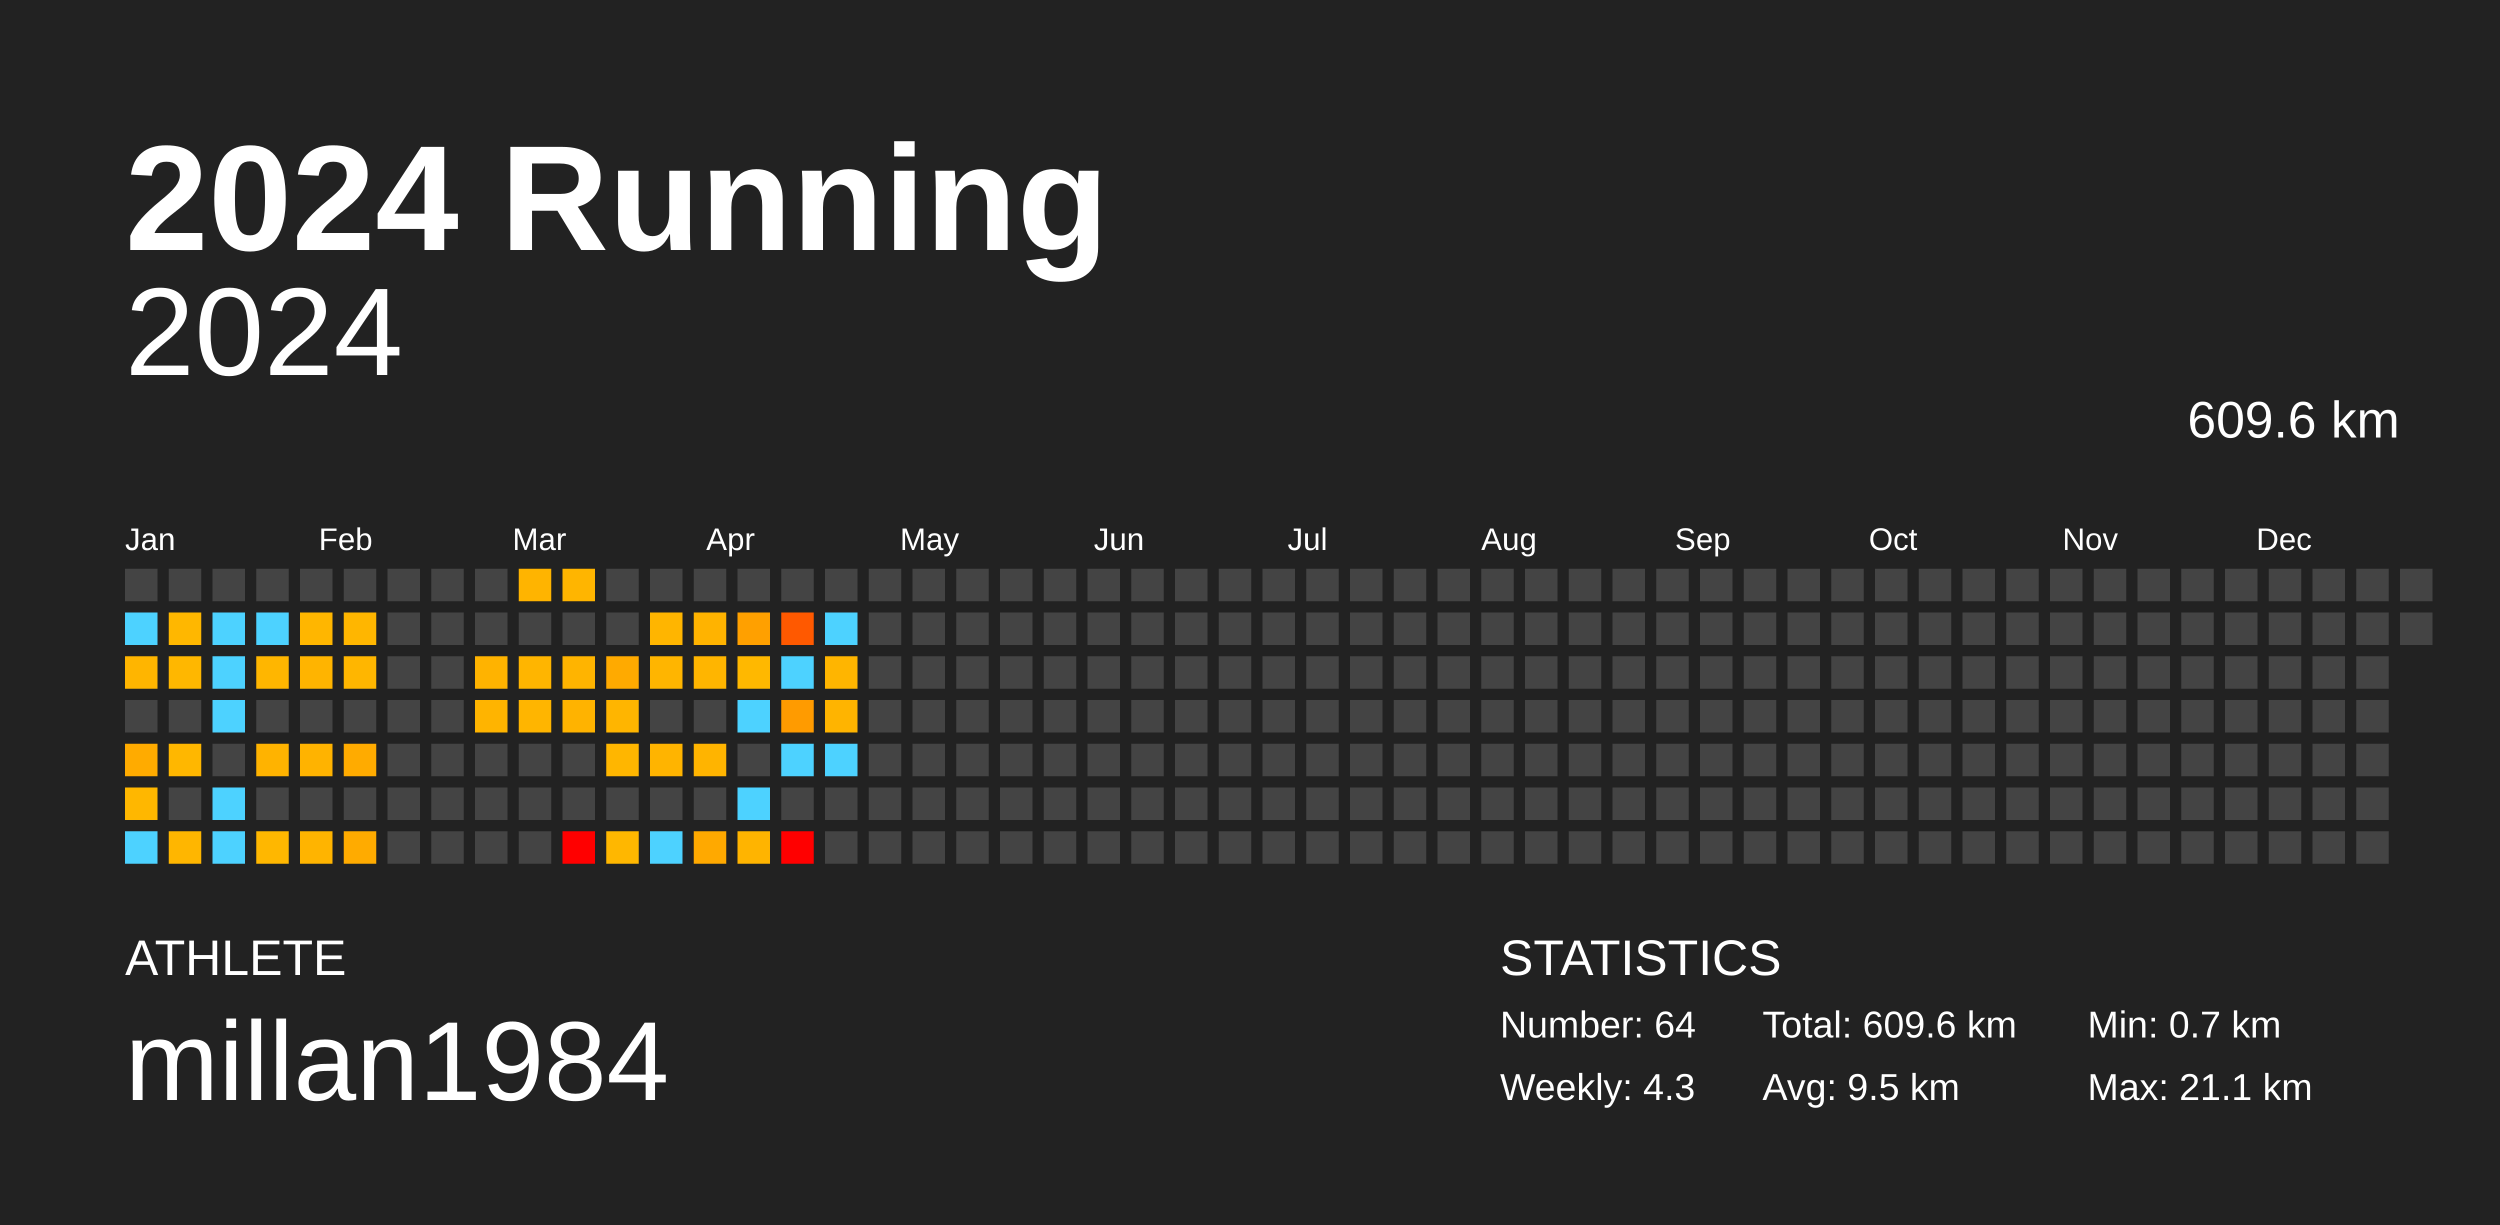
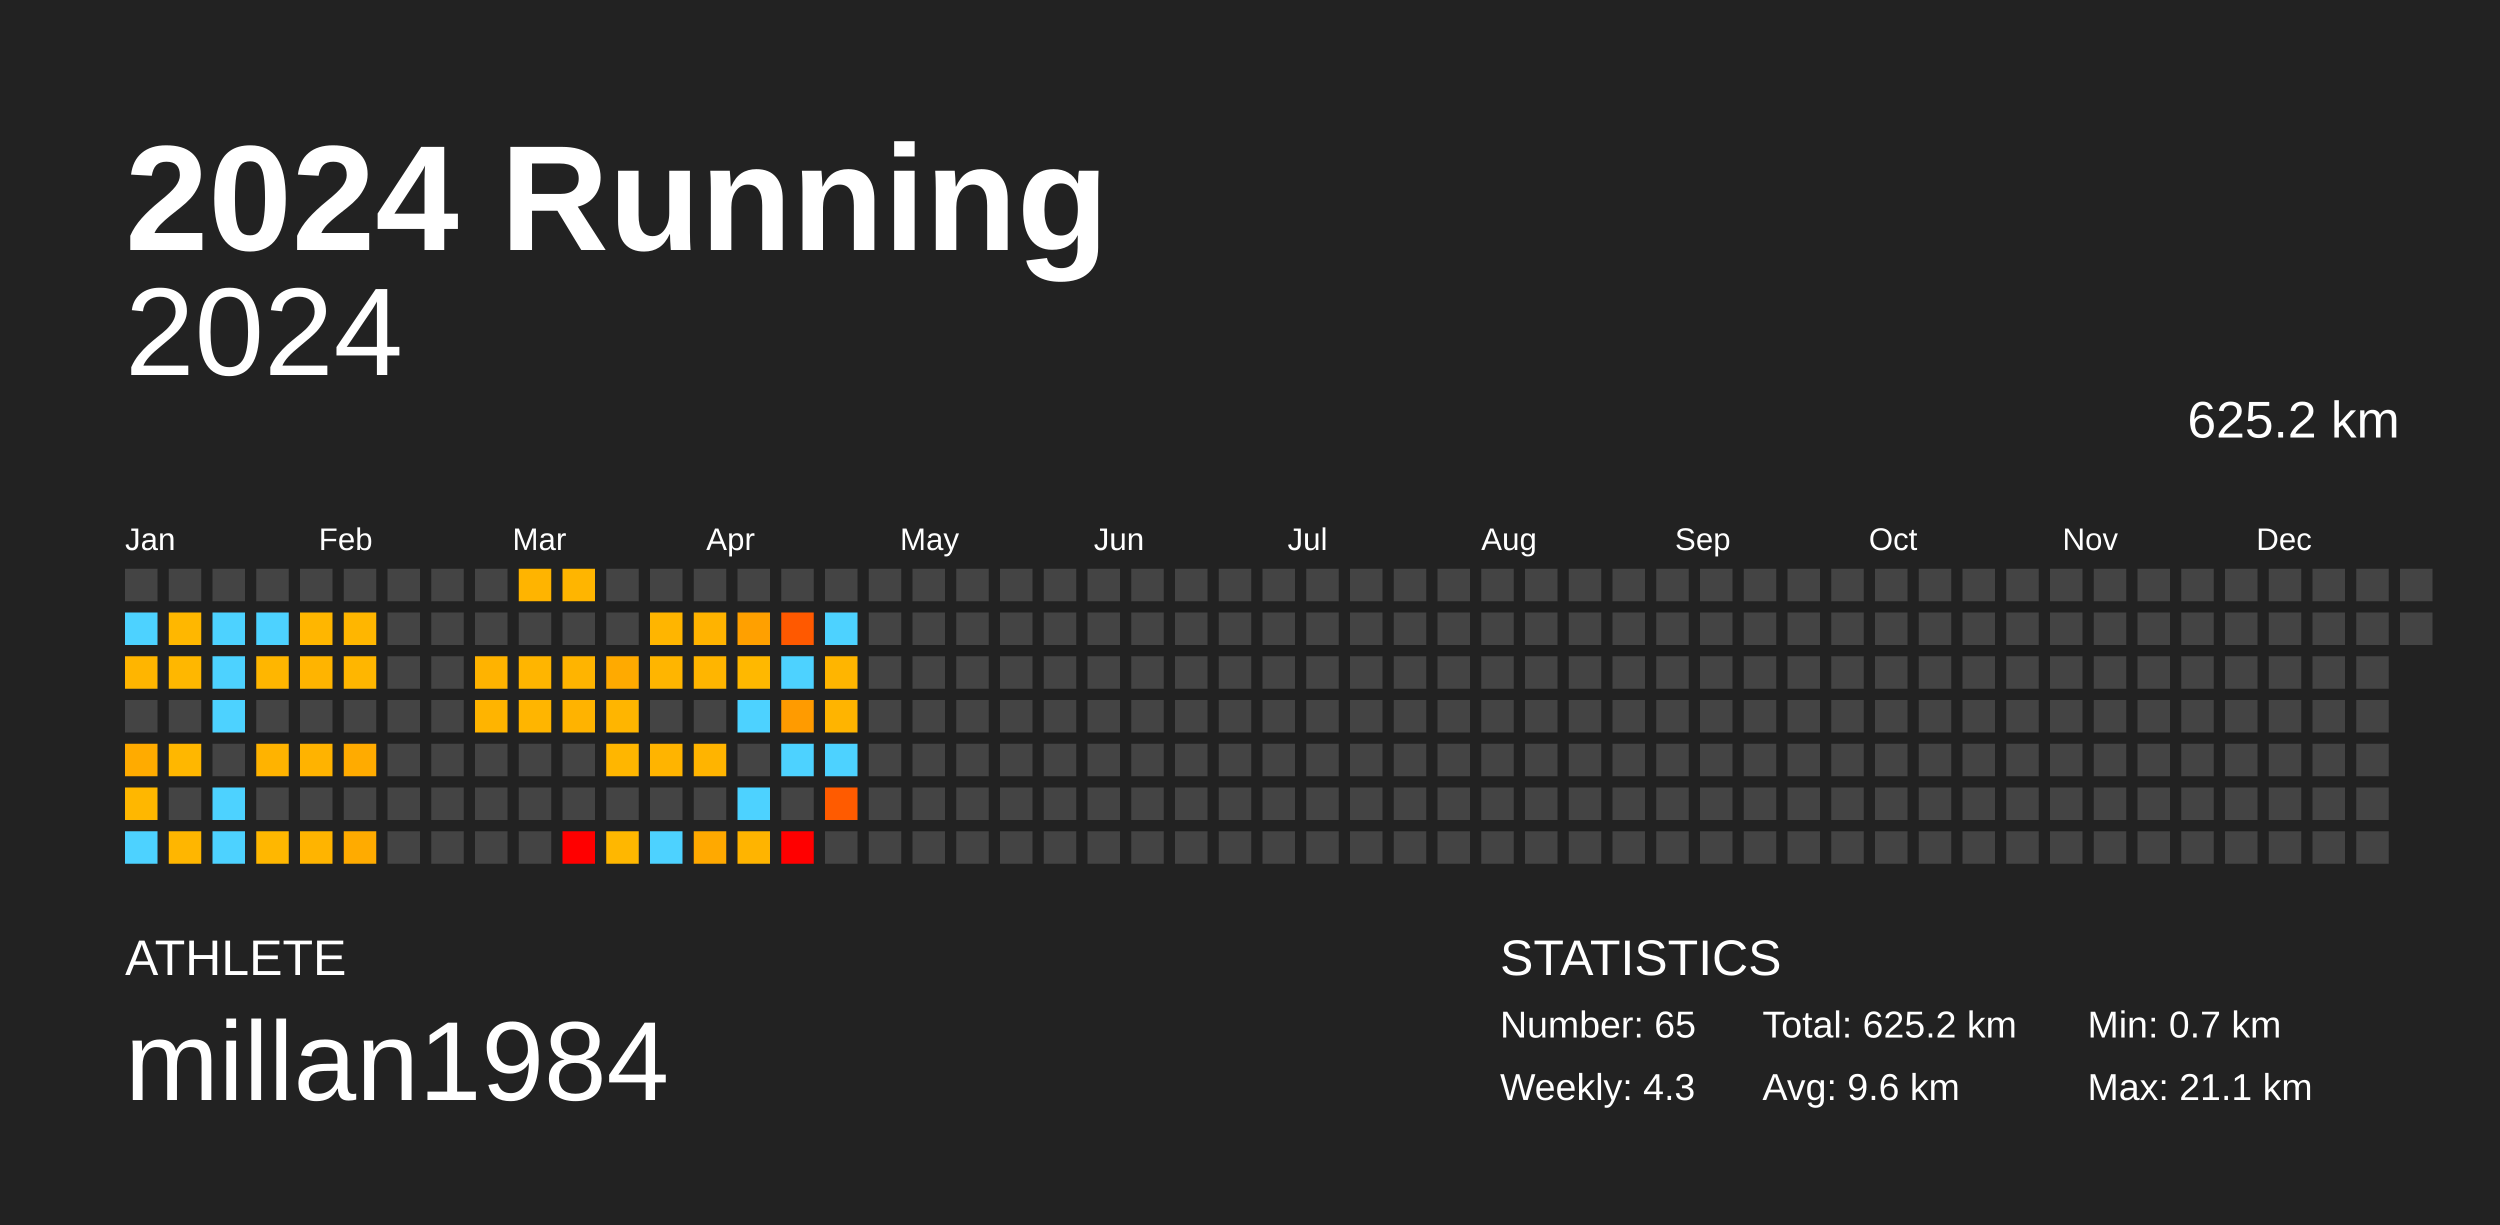
<svg xmlns="http://www.w3.org/2000/svg" baseProfile="full" height="98mm" version="1.1" viewBox="0,0,200,98" width="200mm">
  <defs />
  <rect fill="#222222" height="98" width="200" x="0" y="0" />
  <text fill="#FFFFFF" style="font-size:12px; font-family:Arial; font-weight:bold;" x="10" y="20">2024 Running</text>
  <text fill="#FFFFFF" style="font-size:4px; font-family:Arial" x="10" y="78">ATHLETE</text>
  <text fill="#FFFFFF" style="font-size:9px; font-family:Arial" x="10" y="88">millan1984</text>
  <text fill="#FFFFFF" style="font-size:4px; font-family:Arial" x="120" y="78">STATISTICS</text>
-   <text fill="#FFFFFF" style="font-size:3px; font-family:Arial" x="120" y="83">Number: 64</text>
+   <text fill="#FFFFFF" style="font-size:3px; font-family:Arial" x="120" y="83">Number: 65</text>
  <text fill="#FFFFFF" style="font-size:3px; font-family:Arial" x="120" y="88">Weekly: 4.3</text>
-   <text fill="#FFFFFF" style="font-size:3px; font-family:Arial" x="141" y="83">Total: 609.6 km</text>
-   <text fill="#FFFFFF" style="font-size:3px; font-family:Arial" x="141" y="88">Avg: 9.5 km</text>
+   <text fill="#FFFFFF" style="font-size:3px; font-family:Arial" x="141" y="83">Total: 625.2 km</text>
+   <text fill="#FFFFFF" style="font-size:3px; font-family:Arial" x="141" y="88">Avg: 9.6 km</text>
  <text fill="#FFFFFF" style="font-size:3px; font-family:Arial" x="167" y="83">Min: 0.7 km</text>
  <text fill="#FFFFFF" style="font-size:3px; font-family:Arial" x="167" y="88">Max: 21.1 km</text>
  <text alignment-baseline="hanging" fill="#FFFFFF" style="font-size:10.0px; font-family:Arial;" x="10" y="30">2024</text>
-   <text alignment-baseline="hanging" fill="#FFFFFF" style="font-size:4.125px; font-family:Arial;" x="175" y="35">609.6 km</text>
+   <text alignment-baseline="hanging" fill="#FFFFFF" style="font-size:4.125px; font-family:Arial;" x="175" y="35">625.2 km</text>
  <text fill="#FFFFFF" style="font-size:2.5px; font-family:Arial" x="10.0" y="44">Jan</text>
  <text fill="#FFFFFF" style="font-size:2.5px; font-family:Arial" x="25.5" y="44">Feb</text>
  <text fill="#FFFFFF" style="font-size:2.5px; font-family:Arial" x="41.0" y="44">Mar</text>
  <text fill="#FFFFFF" style="font-size:2.5px; font-family:Arial" x="56.5" y="44">Apr</text>
  <text fill="#FFFFFF" style="font-size:2.5px; font-family:Arial" x="72.0" y="44">May</text>
  <text fill="#FFFFFF" style="font-size:2.5px; font-family:Arial" x="87.5" y="44">Jun</text>
  <text fill="#FFFFFF" style="font-size:2.5px; font-family:Arial" x="103.0" y="44">Jul</text>
  <text fill="#FFFFFF" style="font-size:2.5px; font-family:Arial" x="118.5" y="44">Aug</text>
  <text fill="#FFFFFF" style="font-size:2.5px; font-family:Arial" x="134.0" y="44">Sep</text>
  <text fill="#FFFFFF" style="font-size:2.5px; font-family:Arial" x="149.5" y="44">Oct</text>
  <text fill="#FFFFFF" style="font-size:2.5px; font-family:Arial" x="165.0" y="44">Nov</text>
  <text fill="#FFFFFF" style="font-size:2.5px; font-family:Arial" x="180.5" y="44">Dec</text>
  <rect fill="#444444" height="2.6" width="2.6" x="10.0" y="45.5" />
  <rect fill="#4dd2ff" height="2.6" width="2.6" x="10.0" y="49.0" />
  <rect fill="#ffb500" height="2.6" width="2.6" x="10.0" y="52.5" />
  <rect fill="#444444" height="2.6" width="2.6" x="10.0" y="56.0" />
  <rect fill="#ffab00" height="2.6" width="2.6" x="10.0" y="59.5" />
  <rect fill="#ffb700" height="2.6" width="2.6" x="10.0" y="63.0" />
  <rect fill="#4dd2ff" height="2.6" width="2.6" x="10.0" y="66.5" />
  <rect fill="#444444" height="2.6" width="2.6" x="13.5" y="45.5" />
  <rect fill="#ffb700" height="2.6" width="2.6" x="13.5" y="49.0" />
  <rect fill="#ffb700" height="2.6" width="2.6" x="13.5" y="52.5" />
  <rect fill="#444444" height="2.6" width="2.6" x="13.5" y="56.0" />
  <rect fill="#ffb700" height="2.6" width="2.6" x="13.5" y="59.5" />
  <rect fill="#444444" height="2.6" width="2.6" x="13.5" y="63.0" />
  <rect fill="#ffb600" height="2.6" width="2.6" x="13.5" y="66.5" />
  <rect fill="#444444" height="2.6" width="2.6" x="17.0" y="45.5" />
  <rect fill="#4dd2ff" height="2.6" width="2.6" x="17.0" y="49.0" />
  <rect fill="#4dd2ff" height="2.6" width="2.6" x="17.0" y="52.5" />
  <rect fill="#4dd2ff" height="2.6" width="2.6" x="17.0" y="56.0" />
  <rect fill="#444444" height="2.6" width="2.6" x="17.0" y="59.5" />
  <rect fill="#4dd2ff" height="2.6" width="2.6" x="17.0" y="63.0" />
  <rect fill="#4dd2ff" height="2.6" width="2.6" x="17.0" y="66.5" />
  <rect fill="#444444" height="2.6" width="2.6" x="20.5" y="45.5" />
  <rect fill="#4dd2ff" height="2.6" width="2.6" x="20.5" y="49.0" />
  <rect fill="#ffb600" height="2.6" width="2.6" x="20.5" y="52.5" />
  <rect fill="#444444" height="2.6" width="2.6" x="20.5" y="56.0" />
  <rect fill="#ffb300" height="2.6" width="2.6" x="20.5" y="59.5" />
  <rect fill="#444444" height="2.6" width="2.6" x="20.5" y="63.0" />
  <rect fill="#ffb700" height="2.6" width="2.6" x="20.5" y="66.5" />
  <rect fill="#444444" height="2.6" width="2.6" x="24.0" y="45.5" />
  <rect fill="#ffb600" height="2.6" width="2.6" x="24.0" y="49.0" />
  <rect fill="#ffb400" height="2.6" width="2.6" x="24.0" y="52.5" />
  <rect fill="#444444" height="2.6" width="2.6" x="24.0" y="56.0" />
  <rect fill="#ffb300" height="2.6" width="2.6" x="24.0" y="59.5" />
  <rect fill="#444444" height="2.6" width="2.6" x="24.0" y="63.0" />
  <rect fill="#ffb400" height="2.6" width="2.6" x="24.0" y="66.5" />
  <rect fill="#444444" height="2.6" width="2.6" x="27.5" y="45.5" />
  <rect fill="#ffb600" height="2.6" width="2.6" x="27.5" y="49.0" />
  <rect fill="#ffb600" height="2.6" width="2.6" x="27.5" y="52.5" />
  <rect fill="#444444" height="2.6" width="2.6" x="27.5" y="56.0" />
  <rect fill="#ffab00" height="2.6" width="2.6" x="27.5" y="59.5" />
  <rect fill="#444444" height="2.6" width="2.6" x="27.5" y="63.0" />
  <rect fill="#ffab00" height="2.6" width="2.6" x="27.5" y="66.5" />
  <rect fill="#444444" height="2.6" width="2.6" x="31.0" y="45.5" />
  <rect fill="#444444" height="2.6" width="2.6" x="31.0" y="49.0" />
  <rect fill="#444444" height="2.6" width="2.6" x="31.0" y="52.5" />
  <rect fill="#444444" height="2.6" width="2.6" x="31.0" y="56.0" />
  <rect fill="#444444" height="2.6" width="2.6" x="31.0" y="59.5" />
  <rect fill="#444444" height="2.6" width="2.6" x="31.0" y="63.0" />
  <rect fill="#444444" height="2.6" width="2.6" x="31.0" y="66.5" />
  <rect fill="#444444" height="2.6" width="2.6" x="34.5" y="45.5" />
  <rect fill="#444444" height="2.6" width="2.6" x="34.5" y="49.0" />
  <rect fill="#444444" height="2.6" width="2.6" x="34.5" y="52.5" />
  <rect fill="#444444" height="2.6" width="2.6" x="34.5" y="56.0" />
  <rect fill="#444444" height="2.6" width="2.6" x="34.5" y="59.5" />
  <rect fill="#444444" height="2.6" width="2.6" x="34.5" y="63.0" />
  <rect fill="#444444" height="2.6" width="2.6" x="34.5" y="66.5" />
  <rect fill="#444444" height="2.6" width="2.6" x="38.0" y="45.5" />
  <rect fill="#444444" height="2.6" width="2.6" x="38.0" y="49.0" />
  <rect fill="#ffb300" height="2.6" width="2.6" x="38.0" y="52.5" />
  <rect fill="#ffb400" height="2.6" width="2.6" x="38.0" y="56.0" />
  <rect fill="#444444" height="2.6" width="2.6" x="38.0" y="59.5" />
  <rect fill="#444444" height="2.6" width="2.6" x="38.0" y="63.0" />
  <rect fill="#444444" height="2.6" width="2.6" x="38.0" y="66.5" />
  <rect fill="#ffb400" height="2.6" width="2.6" x="41.5" y="45.5" />
  <rect fill="#444444" height="2.6" width="2.6" x="41.5" y="49.0" />
  <rect fill="#ffb500" height="2.6" width="2.6" x="41.5" y="52.5" />
  <rect fill="#ffb500" height="2.6" width="2.6" x="41.5" y="56.0" />
  <rect fill="#444444" height="2.6" width="2.6" x="41.5" y="59.5" />
  <rect fill="#444444" height="2.6" width="2.6" x="41.5" y="63.0" />
  <rect fill="#444444" height="2.6" width="2.6" x="41.5" y="66.5" />
  <rect fill="#ffb500" height="2.6" width="2.6" x="45.0" y="45.5" />
  <rect fill="#444444" height="2.6" width="2.6" x="45.0" y="49.0" />
  <rect fill="#ffb400" height="2.6" width="2.6" x="45.0" y="52.5" />
  <rect fill="#ffb300" height="2.6" width="2.6" x="45.0" y="56.0" />
  <rect fill="#444444" height="2.6" width="2.6" x="45.0" y="59.5" />
  <rect fill="#444444" height="2.6" width="2.6" x="45.0" y="63.0" />
  <rect fill="red" height="2.6" width="2.6" x="45.0" y="66.5" />
  <rect fill="#444444" height="2.6" width="2.6" x="48.5" y="45.5" />
  <rect fill="#444444" height="2.6" width="2.6" x="48.5" y="49.0" />
  <rect fill="#ffaa00" height="2.6" width="2.6" x="48.5" y="52.5" />
  <rect fill="#ffb500" height="2.6" width="2.6" x="48.5" y="56.0" />
  <rect fill="#ffb600" height="2.6" width="2.6" x="48.5" y="59.5" />
  <rect fill="#444444" height="2.6" width="2.6" x="48.5" y="63.0" />
  <rect fill="#ffb700" height="2.6" width="2.6" x="48.5" y="66.5" />
  <rect fill="#444444" height="2.6" width="2.6" x="52.0" y="45.5" />
  <rect fill="#ffb500" height="2.6" width="2.6" x="52.0" y="49.0" />
  <rect fill="#ffb500" height="2.6" width="2.6" x="52.0" y="52.5" />
  <rect fill="#444444" height="2.6" width="2.6" x="52.0" y="56.0" />
  <rect fill="#ffb400" height="2.6" width="2.6" x="52.0" y="59.5" />
  <rect fill="#444444" height="2.6" width="2.6" x="52.0" y="63.0" />
  <rect fill="#4dd2ff" height="2.6" width="2.6" x="52.0" y="66.5" />
  <rect fill="#444444" height="2.6" width="2.6" x="55.5" y="45.5" />
  <rect fill="#ffb300" height="2.6" width="2.6" x="55.5" y="49.0" />
  <rect fill="#ffb500" height="2.6" width="2.6" x="55.5" y="52.5" />
  <rect fill="#444444" height="2.6" width="2.6" x="55.5" y="56.0" />
  <rect fill="#ffb400" height="2.6" width="2.6" x="55.5" y="59.5" />
  <rect fill="#444444" height="2.6" width="2.6" x="55.5" y="63.0" />
  <rect fill="#ffa900" height="2.6" width="2.6" x="55.5" y="66.5" />
  <rect fill="#444444" height="2.6" width="2.6" x="59.0" y="45.5" />
  <rect fill="#ffa000" height="2.6" width="2.6" x="59.0" y="49.0" />
  <rect fill="#ffb800" height="2.6" width="2.6" x="59.0" y="52.5" />
  <rect fill="#4dd2ff" height="2.6" width="2.6" x="59.0" y="56.0" />
  <rect fill="#444444" height="2.6" width="2.6" x="59.0" y="59.5" />
  <rect fill="#4dd2ff" height="2.6" width="2.6" x="59.0" y="63.0" />
  <rect fill="#ffb400" height="2.6" width="2.6" x="59.0" y="66.5" />
  <rect fill="#444444" height="2.6" width="2.6" x="62.5" y="45.5" />
  <rect fill="#ff5900" height="2.6" width="2.6" x="62.5" y="49.0" />
  <rect fill="#4dd2ff" height="2.6" width="2.6" x="62.5" y="52.5" />
  <rect fill="#ff9b00" height="2.6" width="2.6" x="62.5" y="56.0" />
  <rect fill="#4dd2ff" height="2.6" width="2.6" x="62.5" y="59.5" />
  <rect fill="#444444" height="2.6" width="2.6" x="62.5" y="63.0" />
  <rect fill="red" height="2.6" width="2.6" x="62.5" y="66.5" />
  <rect fill="#444444" height="2.6" width="2.6" x="66.0" y="45.5" />
  <rect fill="#4dd2ff" height="2.6" width="2.6" x="66.0" y="49.0" />
  <rect fill="#ffb500" height="2.6" width="2.6" x="66.0" y="52.5" />
  <rect fill="#ffb400" height="2.6" width="2.6" x="66.0" y="56.0" />
  <rect fill="#4dd2ff" height="2.6" width="2.6" x="66.0" y="59.5" />
-   <rect fill="#444444" height="2.6" width="2.6" x="66.0" y="63.0" />
+   <rect fill="#ff5b00" height="2.6" width="2.6" x="66.0" y="63.0" />
  <rect fill="#444444" height="2.6" width="2.6" x="66.0" y="66.5" />
  <rect fill="#444444" height="2.6" width="2.6" x="69.5" y="45.5" />
  <rect fill="#444444" height="2.6" width="2.6" x="69.5" y="49.0" />
  <rect fill="#444444" height="2.6" width="2.6" x="69.5" y="52.5" />
  <rect fill="#444444" height="2.6" width="2.6" x="69.5" y="56.0" />
  <rect fill="#444444" height="2.6" width="2.6" x="69.5" y="59.5" />
  <rect fill="#444444" height="2.6" width="2.6" x="69.5" y="63.0" />
  <rect fill="#444444" height="2.6" width="2.6" x="69.5" y="66.5" />
  <rect fill="#444444" height="2.6" width="2.6" x="73.0" y="45.5" />
  <rect fill="#444444" height="2.6" width="2.6" x="73.0" y="49.0" />
  <rect fill="#444444" height="2.6" width="2.6" x="73.0" y="52.5" />
  <rect fill="#444444" height="2.6" width="2.6" x="73.0" y="56.0" />
  <rect fill="#444444" height="2.6" width="2.6" x="73.0" y="59.5" />
  <rect fill="#444444" height="2.6" width="2.6" x="73.0" y="63.0" />
  <rect fill="#444444" height="2.6" width="2.6" x="73.0" y="66.5" />
  <rect fill="#444444" height="2.6" width="2.6" x="76.5" y="45.5" />
  <rect fill="#444444" height="2.6" width="2.6" x="76.5" y="49.0" />
  <rect fill="#444444" height="2.6" width="2.6" x="76.5" y="52.5" />
  <rect fill="#444444" height="2.6" width="2.6" x="76.5" y="56.0" />
  <rect fill="#444444" height="2.6" width="2.6" x="76.5" y="59.5" />
  <rect fill="#444444" height="2.6" width="2.6" x="76.5" y="63.0" />
  <rect fill="#444444" height="2.6" width="2.6" x="76.5" y="66.5" />
  <rect fill="#444444" height="2.6" width="2.6" x="80.0" y="45.5" />
  <rect fill="#444444" height="2.6" width="2.6" x="80.0" y="49.0" />
  <rect fill="#444444" height="2.6" width="2.6" x="80.0" y="52.5" />
  <rect fill="#444444" height="2.6" width="2.6" x="80.0" y="56.0" />
  <rect fill="#444444" height="2.6" width="2.6" x="80.0" y="59.5" />
  <rect fill="#444444" height="2.6" width="2.6" x="80.0" y="63.0" />
  <rect fill="#444444" height="2.6" width="2.6" x="80.0" y="66.5" />
  <rect fill="#444444" height="2.6" width="2.6" x="83.5" y="45.5" />
  <rect fill="#444444" height="2.6" width="2.6" x="83.5" y="49.0" />
  <rect fill="#444444" height="2.6" width="2.6" x="83.5" y="52.5" />
  <rect fill="#444444" height="2.6" width="2.6" x="83.5" y="56.0" />
  <rect fill="#444444" height="2.6" width="2.6" x="83.5" y="59.5" />
  <rect fill="#444444" height="2.6" width="2.6" x="83.5" y="63.0" />
  <rect fill="#444444" height="2.6" width="2.6" x="83.5" y="66.5" />
  <rect fill="#444444" height="2.6" width="2.6" x="87.0" y="45.5" />
  <rect fill="#444444" height="2.6" width="2.6" x="87.0" y="49.0" />
  <rect fill="#444444" height="2.6" width="2.6" x="87.0" y="52.5" />
  <rect fill="#444444" height="2.6" width="2.6" x="87.0" y="56.0" />
  <rect fill="#444444" height="2.6" width="2.6" x="87.0" y="59.5" />
  <rect fill="#444444" height="2.6" width="2.6" x="87.0" y="63.0" />
  <rect fill="#444444" height="2.6" width="2.6" x="87.0" y="66.5" />
  <rect fill="#444444" height="2.6" width="2.6" x="90.5" y="45.5" />
  <rect fill="#444444" height="2.6" width="2.6" x="90.5" y="49.0" />
  <rect fill="#444444" height="2.6" width="2.6" x="90.5" y="52.5" />
  <rect fill="#444444" height="2.6" width="2.6" x="90.5" y="56.0" />
  <rect fill="#444444" height="2.6" width="2.6" x="90.5" y="59.5" />
  <rect fill="#444444" height="2.6" width="2.6" x="90.5" y="63.0" />
  <rect fill="#444444" height="2.6" width="2.6" x="90.5" y="66.5" />
  <rect fill="#444444" height="2.6" width="2.6" x="94.0" y="45.5" />
  <rect fill="#444444" height="2.6" width="2.6" x="94.0" y="49.0" />
  <rect fill="#444444" height="2.6" width="2.6" x="94.0" y="52.5" />
  <rect fill="#444444" height="2.6" width="2.6" x="94.0" y="56.0" />
  <rect fill="#444444" height="2.6" width="2.6" x="94.0" y="59.5" />
  <rect fill="#444444" height="2.6" width="2.6" x="94.0" y="63.0" />
  <rect fill="#444444" height="2.6" width="2.6" x="94.0" y="66.5" />
  <rect fill="#444444" height="2.6" width="2.6" x="97.5" y="45.5" />
  <rect fill="#444444" height="2.6" width="2.6" x="97.5" y="49.0" />
  <rect fill="#444444" height="2.6" width="2.6" x="97.5" y="52.5" />
  <rect fill="#444444" height="2.6" width="2.6" x="97.5" y="56.0" />
  <rect fill="#444444" height="2.6" width="2.6" x="97.5" y="59.5" />
  <rect fill="#444444" height="2.6" width="2.6" x="97.5" y="63.0" />
  <rect fill="#444444" height="2.6" width="2.6" x="97.5" y="66.5" />
  <rect fill="#444444" height="2.6" width="2.6" x="101.0" y="45.5" />
  <rect fill="#444444" height="2.6" width="2.6" x="101.0" y="49.0" />
  <rect fill="#444444" height="2.6" width="2.6" x="101.0" y="52.5" />
  <rect fill="#444444" height="2.6" width="2.6" x="101.0" y="56.0" />
  <rect fill="#444444" height="2.6" width="2.6" x="101.0" y="59.5" />
  <rect fill="#444444" height="2.6" width="2.6" x="101.0" y="63.0" />
  <rect fill="#444444" height="2.6" width="2.6" x="101.0" y="66.5" />
  <rect fill="#444444" height="2.6" width="2.6" x="104.5" y="45.5" />
  <rect fill="#444444" height="2.6" width="2.6" x="104.5" y="49.0" />
  <rect fill="#444444" height="2.6" width="2.6" x="104.5" y="52.5" />
  <rect fill="#444444" height="2.6" width="2.6" x="104.5" y="56.0" />
  <rect fill="#444444" height="2.6" width="2.6" x="104.5" y="59.5" />
  <rect fill="#444444" height="2.6" width="2.6" x="104.5" y="63.0" />
  <rect fill="#444444" height="2.6" width="2.6" x="104.5" y="66.5" />
  <rect fill="#444444" height="2.6" width="2.6" x="108.0" y="45.5" />
  <rect fill="#444444" height="2.6" width="2.6" x="108.0" y="49.0" />
  <rect fill="#444444" height="2.6" width="2.6" x="108.0" y="52.5" />
  <rect fill="#444444" height="2.6" width="2.6" x="108.0" y="56.0" />
  <rect fill="#444444" height="2.6" width="2.6" x="108.0" y="59.5" />
  <rect fill="#444444" height="2.6" width="2.6" x="108.0" y="63.0" />
  <rect fill="#444444" height="2.6" width="2.6" x="108.0" y="66.5" />
  <rect fill="#444444" height="2.6" width="2.6" x="111.5" y="45.5" />
  <rect fill="#444444" height="2.6" width="2.6" x="111.5" y="49.0" />
  <rect fill="#444444" height="2.6" width="2.6" x="111.5" y="52.5" />
  <rect fill="#444444" height="2.6" width="2.6" x="111.5" y="56.0" />
  <rect fill="#444444" height="2.6" width="2.6" x="111.5" y="59.5" />
  <rect fill="#444444" height="2.6" width="2.6" x="111.5" y="63.0" />
  <rect fill="#444444" height="2.6" width="2.6" x="111.5" y="66.5" />
  <rect fill="#444444" height="2.6" width="2.6" x="115.0" y="45.5" />
  <rect fill="#444444" height="2.6" width="2.6" x="115.0" y="49.0" />
  <rect fill="#444444" height="2.6" width="2.6" x="115.0" y="52.5" />
  <rect fill="#444444" height="2.6" width="2.6" x="115.0" y="56.0" />
  <rect fill="#444444" height="2.6" width="2.6" x="115.0" y="59.5" />
  <rect fill="#444444" height="2.6" width="2.6" x="115.0" y="63.0" />
  <rect fill="#444444" height="2.6" width="2.6" x="115.0" y="66.5" />
  <rect fill="#444444" height="2.6" width="2.6" x="118.5" y="45.5" />
  <rect fill="#444444" height="2.6" width="2.6" x="118.5" y="49.0" />
  <rect fill="#444444" height="2.6" width="2.6" x="118.5" y="52.5" />
  <rect fill="#444444" height="2.6" width="2.6" x="118.5" y="56.0" />
  <rect fill="#444444" height="2.6" width="2.6" x="118.5" y="59.5" />
  <rect fill="#444444" height="2.6" width="2.6" x="118.5" y="63.0" />
  <rect fill="#444444" height="2.6" width="2.6" x="118.5" y="66.5" />
  <rect fill="#444444" height="2.6" width="2.6" x="122.0" y="45.5" />
  <rect fill="#444444" height="2.6" width="2.6" x="122.0" y="49.0" />
  <rect fill="#444444" height="2.6" width="2.6" x="122.0" y="52.5" />
  <rect fill="#444444" height="2.6" width="2.6" x="122.0" y="56.0" />
  <rect fill="#444444" height="2.6" width="2.6" x="122.0" y="59.5" />
  <rect fill="#444444" height="2.6" width="2.6" x="122.0" y="63.0" />
  <rect fill="#444444" height="2.6" width="2.6" x="122.0" y="66.5" />
  <rect fill="#444444" height="2.6" width="2.6" x="125.5" y="45.5" />
  <rect fill="#444444" height="2.6" width="2.6" x="125.5" y="49.0" />
  <rect fill="#444444" height="2.6" width="2.6" x="125.5" y="52.5" />
  <rect fill="#444444" height="2.6" width="2.6" x="125.5" y="56.0" />
  <rect fill="#444444" height="2.6" width="2.6" x="125.5" y="59.5" />
  <rect fill="#444444" height="2.6" width="2.6" x="125.5" y="63.0" />
  <rect fill="#444444" height="2.6" width="2.6" x="125.5" y="66.5" />
  <rect fill="#444444" height="2.6" width="2.6" x="129.0" y="45.5" />
  <rect fill="#444444" height="2.6" width="2.6" x="129.0" y="49.0" />
  <rect fill="#444444" height="2.6" width="2.6" x="129.0" y="52.5" />
  <rect fill="#444444" height="2.6" width="2.6" x="129.0" y="56.0" />
  <rect fill="#444444" height="2.6" width="2.6" x="129.0" y="59.5" />
  <rect fill="#444444" height="2.6" width="2.6" x="129.0" y="63.0" />
  <rect fill="#444444" height="2.6" width="2.6" x="129.0" y="66.5" />
  <rect fill="#444444" height="2.6" width="2.6" x="132.5" y="45.5" />
  <rect fill="#444444" height="2.6" width="2.6" x="132.5" y="49.0" />
  <rect fill="#444444" height="2.6" width="2.6" x="132.5" y="52.5" />
  <rect fill="#444444" height="2.6" width="2.6" x="132.5" y="56.0" />
  <rect fill="#444444" height="2.6" width="2.6" x="132.5" y="59.5" />
  <rect fill="#444444" height="2.6" width="2.6" x="132.5" y="63.0" />
  <rect fill="#444444" height="2.6" width="2.6" x="132.5" y="66.5" />
  <rect fill="#444444" height="2.6" width="2.6" x="136.0" y="45.5" />
  <rect fill="#444444" height="2.6" width="2.6" x="136.0" y="49.0" />
  <rect fill="#444444" height="2.6" width="2.6" x="136.0" y="52.5" />
  <rect fill="#444444" height="2.6" width="2.6" x="136.0" y="56.0" />
  <rect fill="#444444" height="2.6" width="2.6" x="136.0" y="59.5" />
  <rect fill="#444444" height="2.6" width="2.6" x="136.0" y="63.0" />
  <rect fill="#444444" height="2.6" width="2.6" x="136.0" y="66.5" />
  <rect fill="#444444" height="2.6" width="2.6" x="139.5" y="45.5" />
  <rect fill="#444444" height="2.6" width="2.6" x="139.5" y="49.0" />
  <rect fill="#444444" height="2.6" width="2.6" x="139.5" y="52.5" />
  <rect fill="#444444" height="2.6" width="2.6" x="139.5" y="56.0" />
  <rect fill="#444444" height="2.6" width="2.6" x="139.5" y="59.5" />
  <rect fill="#444444" height="2.6" width="2.6" x="139.5" y="63.0" />
  <rect fill="#444444" height="2.6" width="2.6" x="139.5" y="66.5" />
  <rect fill="#444444" height="2.6" width="2.6" x="143.0" y="45.5" />
  <rect fill="#444444" height="2.6" width="2.6" x="143.0" y="49.0" />
  <rect fill="#444444" height="2.6" width="2.6" x="143.0" y="52.5" />
  <rect fill="#444444" height="2.6" width="2.6" x="143.0" y="56.0" />
  <rect fill="#444444" height="2.6" width="2.6" x="143.0" y="59.5" />
  <rect fill="#444444" height="2.6" width="2.6" x="143.0" y="63.0" />
  <rect fill="#444444" height="2.6" width="2.6" x="143.0" y="66.5" />
  <rect fill="#444444" height="2.6" width="2.6" x="146.5" y="45.5" />
  <rect fill="#444444" height="2.6" width="2.6" x="146.5" y="49.0" />
  <rect fill="#444444" height="2.6" width="2.6" x="146.5" y="52.5" />
  <rect fill="#444444" height="2.6" width="2.6" x="146.5" y="56.0" />
  <rect fill="#444444" height="2.6" width="2.6" x="146.5" y="59.5" />
  <rect fill="#444444" height="2.6" width="2.6" x="146.5" y="63.0" />
  <rect fill="#444444" height="2.6" width="2.6" x="146.5" y="66.5" />
  <rect fill="#444444" height="2.6" width="2.6" x="150.0" y="45.5" />
  <rect fill="#444444" height="2.6" width="2.6" x="150.0" y="49.0" />
  <rect fill="#444444" height="2.6" width="2.6" x="150.0" y="52.5" />
  <rect fill="#444444" height="2.6" width="2.6" x="150.0" y="56.0" />
  <rect fill="#444444" height="2.6" width="2.6" x="150.0" y="59.5" />
  <rect fill="#444444" height="2.6" width="2.6" x="150.0" y="63.0" />
  <rect fill="#444444" height="2.6" width="2.6" x="150.0" y="66.5" />
  <rect fill="#444444" height="2.6" width="2.6" x="153.5" y="45.5" />
  <rect fill="#444444" height="2.6" width="2.6" x="153.5" y="49.0" />
  <rect fill="#444444" height="2.6" width="2.6" x="153.5" y="52.5" />
  <rect fill="#444444" height="2.6" width="2.6" x="153.5" y="56.0" />
  <rect fill="#444444" height="2.6" width="2.6" x="153.5" y="59.5" />
  <rect fill="#444444" height="2.6" width="2.6" x="153.5" y="63.0" />
  <rect fill="#444444" height="2.6" width="2.6" x="153.5" y="66.5" />
  <rect fill="#444444" height="2.6" width="2.6" x="157.0" y="45.5" />
  <rect fill="#444444" height="2.6" width="2.6" x="157.0" y="49.0" />
  <rect fill="#444444" height="2.6" width="2.6" x="157.0" y="52.5" />
  <rect fill="#444444" height="2.6" width="2.6" x="157.0" y="56.0" />
  <rect fill="#444444" height="2.6" width="2.6" x="157.0" y="59.5" />
  <rect fill="#444444" height="2.6" width="2.6" x="157.0" y="63.0" />
  <rect fill="#444444" height="2.6" width="2.6" x="157.0" y="66.5" />
  <rect fill="#444444" height="2.6" width="2.6" x="160.5" y="45.5" />
  <rect fill="#444444" height="2.6" width="2.6" x="160.5" y="49.0" />
  <rect fill="#444444" height="2.6" width="2.6" x="160.5" y="52.5" />
  <rect fill="#444444" height="2.6" width="2.6" x="160.5" y="56.0" />
  <rect fill="#444444" height="2.6" width="2.6" x="160.5" y="59.5" />
  <rect fill="#444444" height="2.6" width="2.6" x="160.5" y="63.0" />
  <rect fill="#444444" height="2.6" width="2.6" x="160.5" y="66.5" />
  <rect fill="#444444" height="2.6" width="2.6" x="164.0" y="45.5" />
  <rect fill="#444444" height="2.6" width="2.6" x="164.0" y="49.0" />
  <rect fill="#444444" height="2.6" width="2.6" x="164.0" y="52.5" />
  <rect fill="#444444" height="2.6" width="2.6" x="164.0" y="56.0" />
  <rect fill="#444444" height="2.6" width="2.6" x="164.0" y="59.5" />
  <rect fill="#444444" height="2.6" width="2.6" x="164.0" y="63.0" />
  <rect fill="#444444" height="2.6" width="2.6" x="164.0" y="66.5" />
  <rect fill="#444444" height="2.6" width="2.6" x="167.5" y="45.5" />
  <rect fill="#444444" height="2.6" width="2.6" x="167.5" y="49.0" />
  <rect fill="#444444" height="2.6" width="2.6" x="167.5" y="52.5" />
  <rect fill="#444444" height="2.6" width="2.6" x="167.5" y="56.0" />
  <rect fill="#444444" height="2.6" width="2.6" x="167.5" y="59.5" />
  <rect fill="#444444" height="2.6" width="2.6" x="167.5" y="63.0" />
  <rect fill="#444444" height="2.6" width="2.6" x="167.5" y="66.5" />
  <rect fill="#444444" height="2.6" width="2.6" x="171.0" y="45.5" />
  <rect fill="#444444" height="2.6" width="2.6" x="171.0" y="49.0" />
  <rect fill="#444444" height="2.6" width="2.6" x="171.0" y="52.5" />
  <rect fill="#444444" height="2.6" width="2.6" x="171.0" y="56.0" />
  <rect fill="#444444" height="2.6" width="2.6" x="171.0" y="59.5" />
  <rect fill="#444444" height="2.6" width="2.6" x="171.0" y="63.0" />
  <rect fill="#444444" height="2.6" width="2.6" x="171.0" y="66.5" />
  <rect fill="#444444" height="2.6" width="2.6" x="174.5" y="45.5" />
  <rect fill="#444444" height="2.6" width="2.6" x="174.5" y="49.0" />
  <rect fill="#444444" height="2.6" width="2.6" x="174.5" y="52.5" />
  <rect fill="#444444" height="2.6" width="2.6" x="174.5" y="56.0" />
  <rect fill="#444444" height="2.6" width="2.6" x="174.5" y="59.5" />
  <rect fill="#444444" height="2.6" width="2.6" x="174.5" y="63.0" />
  <rect fill="#444444" height="2.6" width="2.6" x="174.5" y="66.5" />
  <rect fill="#444444" height="2.6" width="2.6" x="178.0" y="45.5" />
  <rect fill="#444444" height="2.6" width="2.6" x="178.0" y="49.0" />
  <rect fill="#444444" height="2.6" width="2.6" x="178.0" y="52.5" />
  <rect fill="#444444" height="2.6" width="2.6" x="178.0" y="56.0" />
  <rect fill="#444444" height="2.6" width="2.6" x="178.0" y="59.5" />
  <rect fill="#444444" height="2.6" width="2.6" x="178.0" y="63.0" />
  <rect fill="#444444" height="2.6" width="2.6" x="178.0" y="66.5" />
  <rect fill="#444444" height="2.6" width="2.6" x="181.5" y="45.5" />
  <rect fill="#444444" height="2.6" width="2.6" x="181.5" y="49.0" />
  <rect fill="#444444" height="2.6" width="2.6" x="181.5" y="52.5" />
  <rect fill="#444444" height="2.6" width="2.6" x="181.5" y="56.0" />
  <rect fill="#444444" height="2.6" width="2.6" x="181.5" y="59.5" />
  <rect fill="#444444" height="2.6" width="2.6" x="181.5" y="63.0" />
  <rect fill="#444444" height="2.6" width="2.6" x="181.5" y="66.5" />
  <rect fill="#444444" height="2.6" width="2.6" x="185.0" y="45.5" />
  <rect fill="#444444" height="2.6" width="2.6" x="185.0" y="49.0" />
  <rect fill="#444444" height="2.6" width="2.6" x="185.0" y="52.5" />
  <rect fill="#444444" height="2.6" width="2.6" x="185.0" y="56.0" />
  <rect fill="#444444" height="2.6" width="2.6" x="185.0" y="59.5" />
  <rect fill="#444444" height="2.6" width="2.6" x="185.0" y="63.0" />
  <rect fill="#444444" height="2.6" width="2.6" x="185.0" y="66.5" />
  <rect fill="#444444" height="2.6" width="2.6" x="188.5" y="45.5" />
  <rect fill="#444444" height="2.6" width="2.6" x="188.5" y="49.0" />
  <rect fill="#444444" height="2.6" width="2.6" x="188.5" y="52.5" />
  <rect fill="#444444" height="2.6" width="2.6" x="188.5" y="56.0" />
  <rect fill="#444444" height="2.6" width="2.6" x="188.5" y="59.5" />
  <rect fill="#444444" height="2.6" width="2.6" x="188.5" y="63.0" />
  <rect fill="#444444" height="2.6" width="2.6" x="188.5" y="66.5" />
  <rect fill="#444444" height="2.6" width="2.6" x="192.0" y="45.5" />
  <rect fill="#444444" height="2.6" width="2.6" x="192.0" y="49.0" />
</svg>
